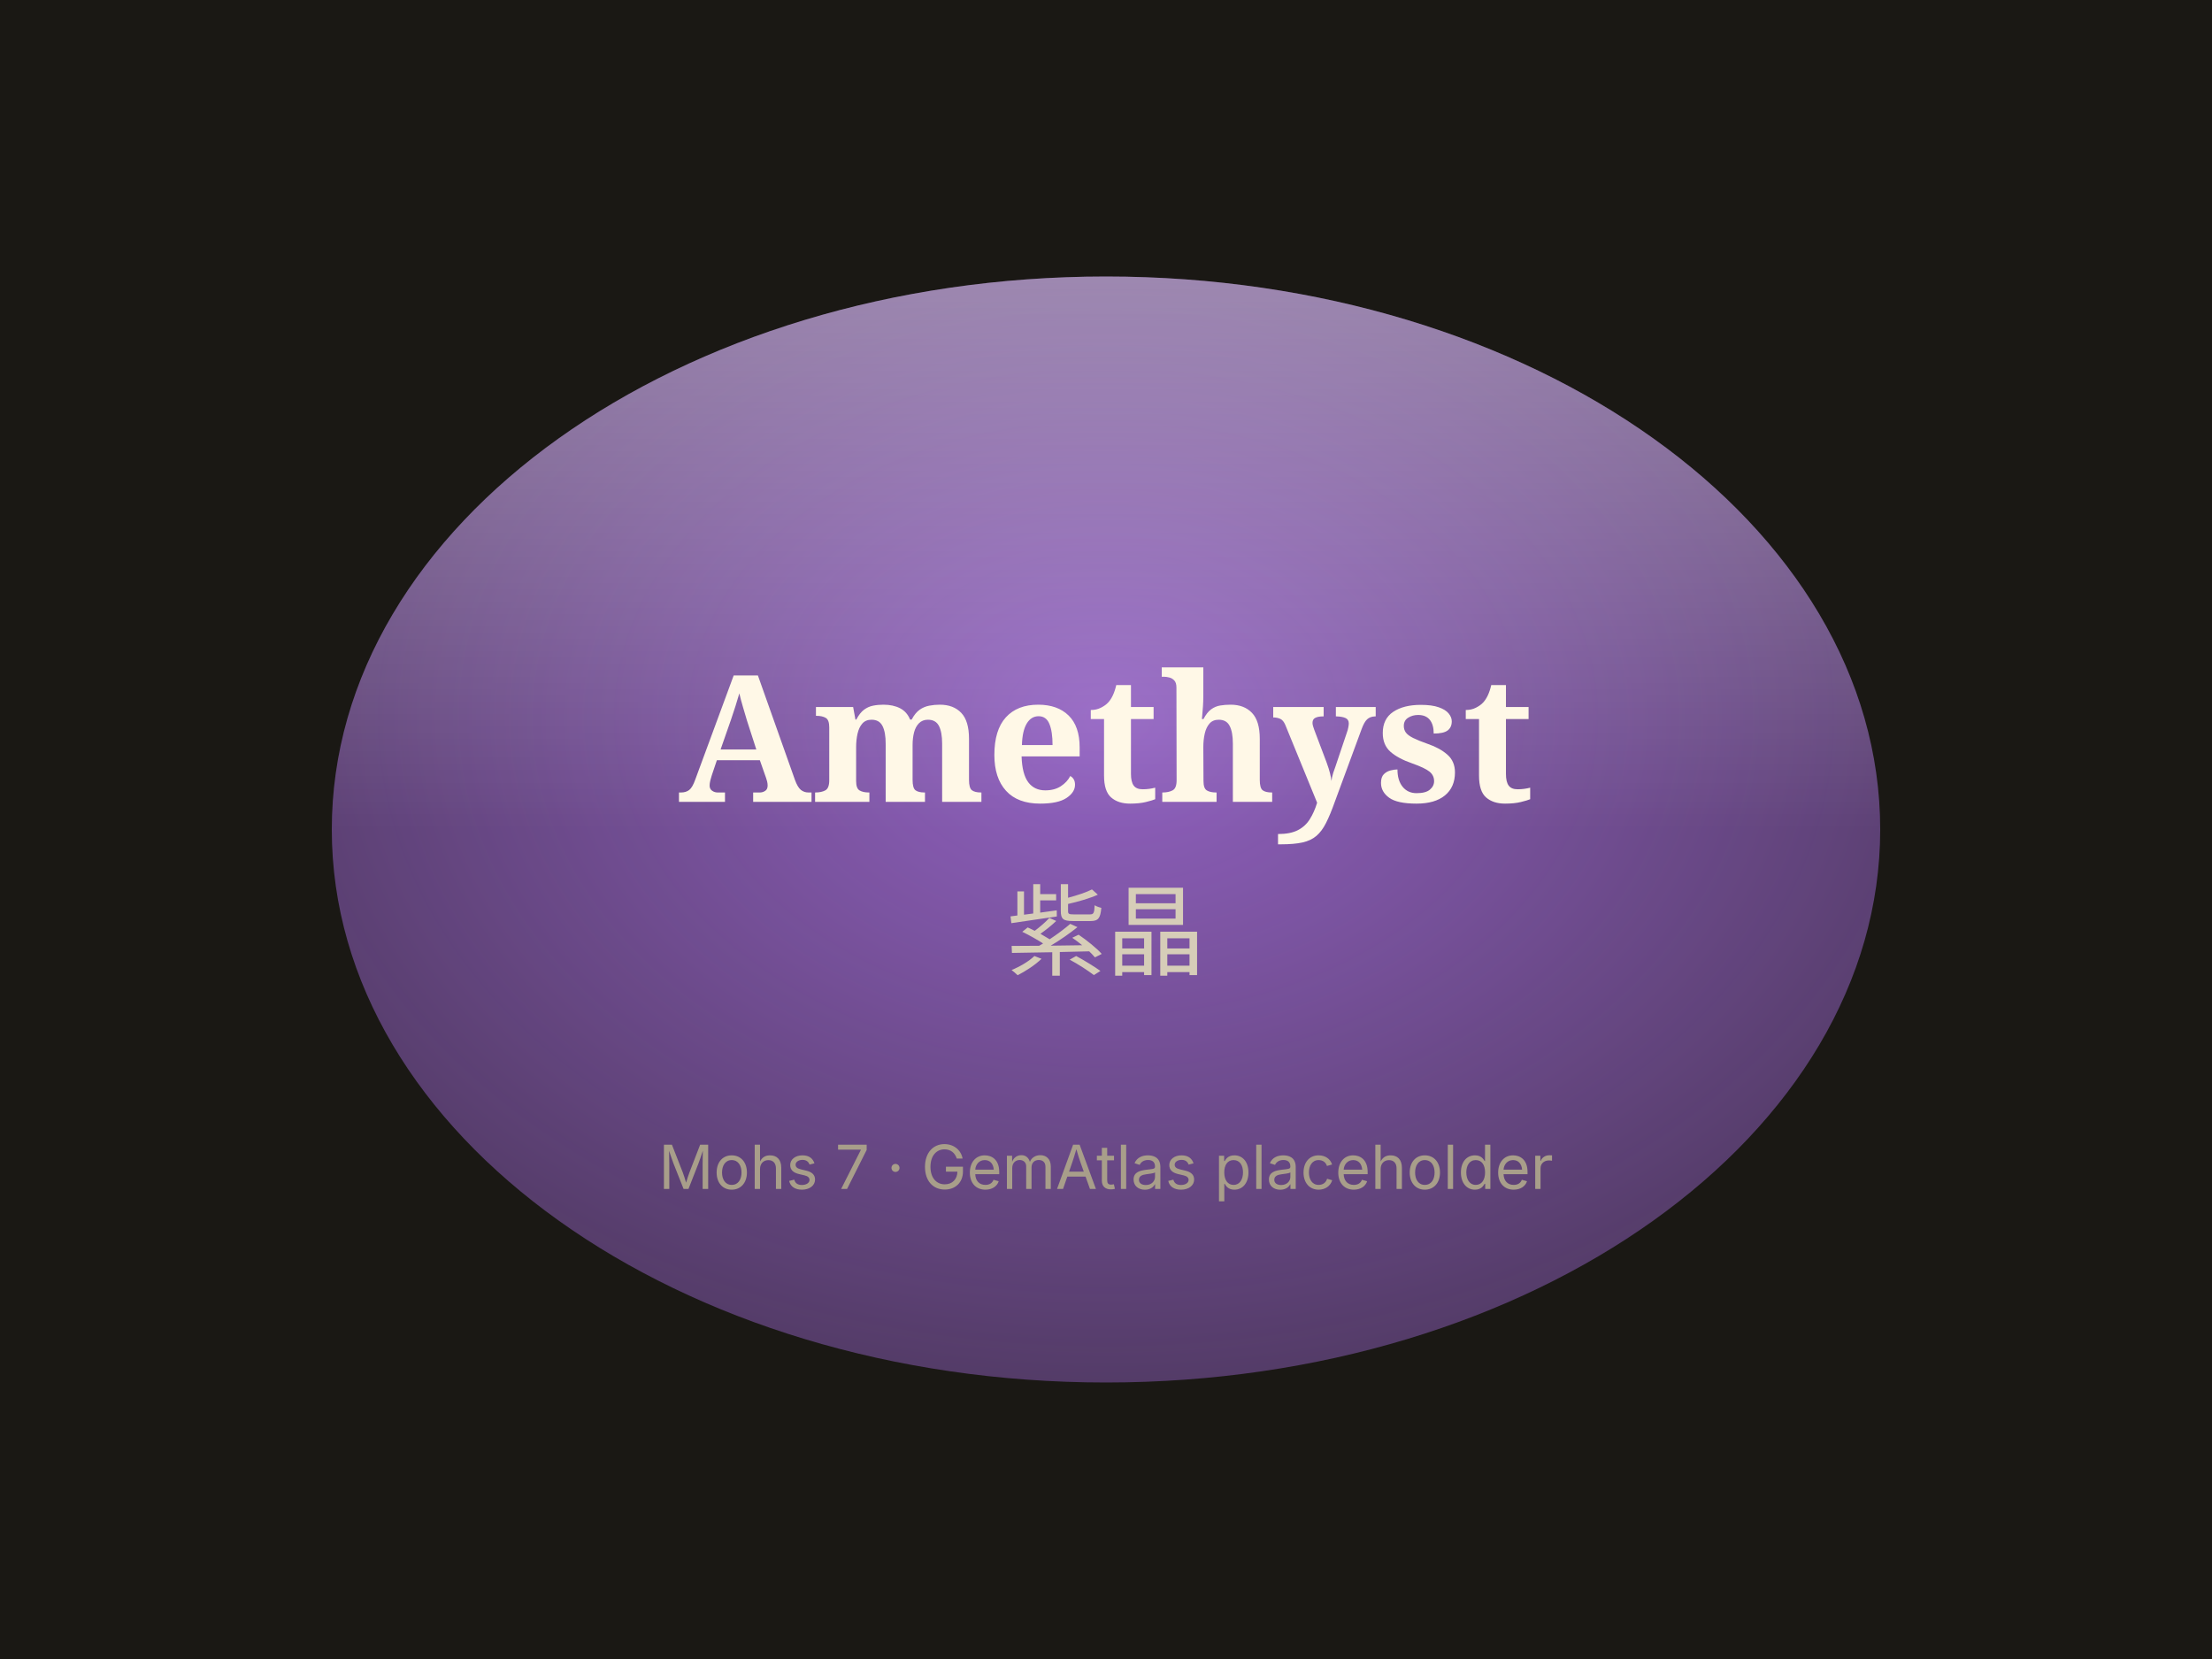
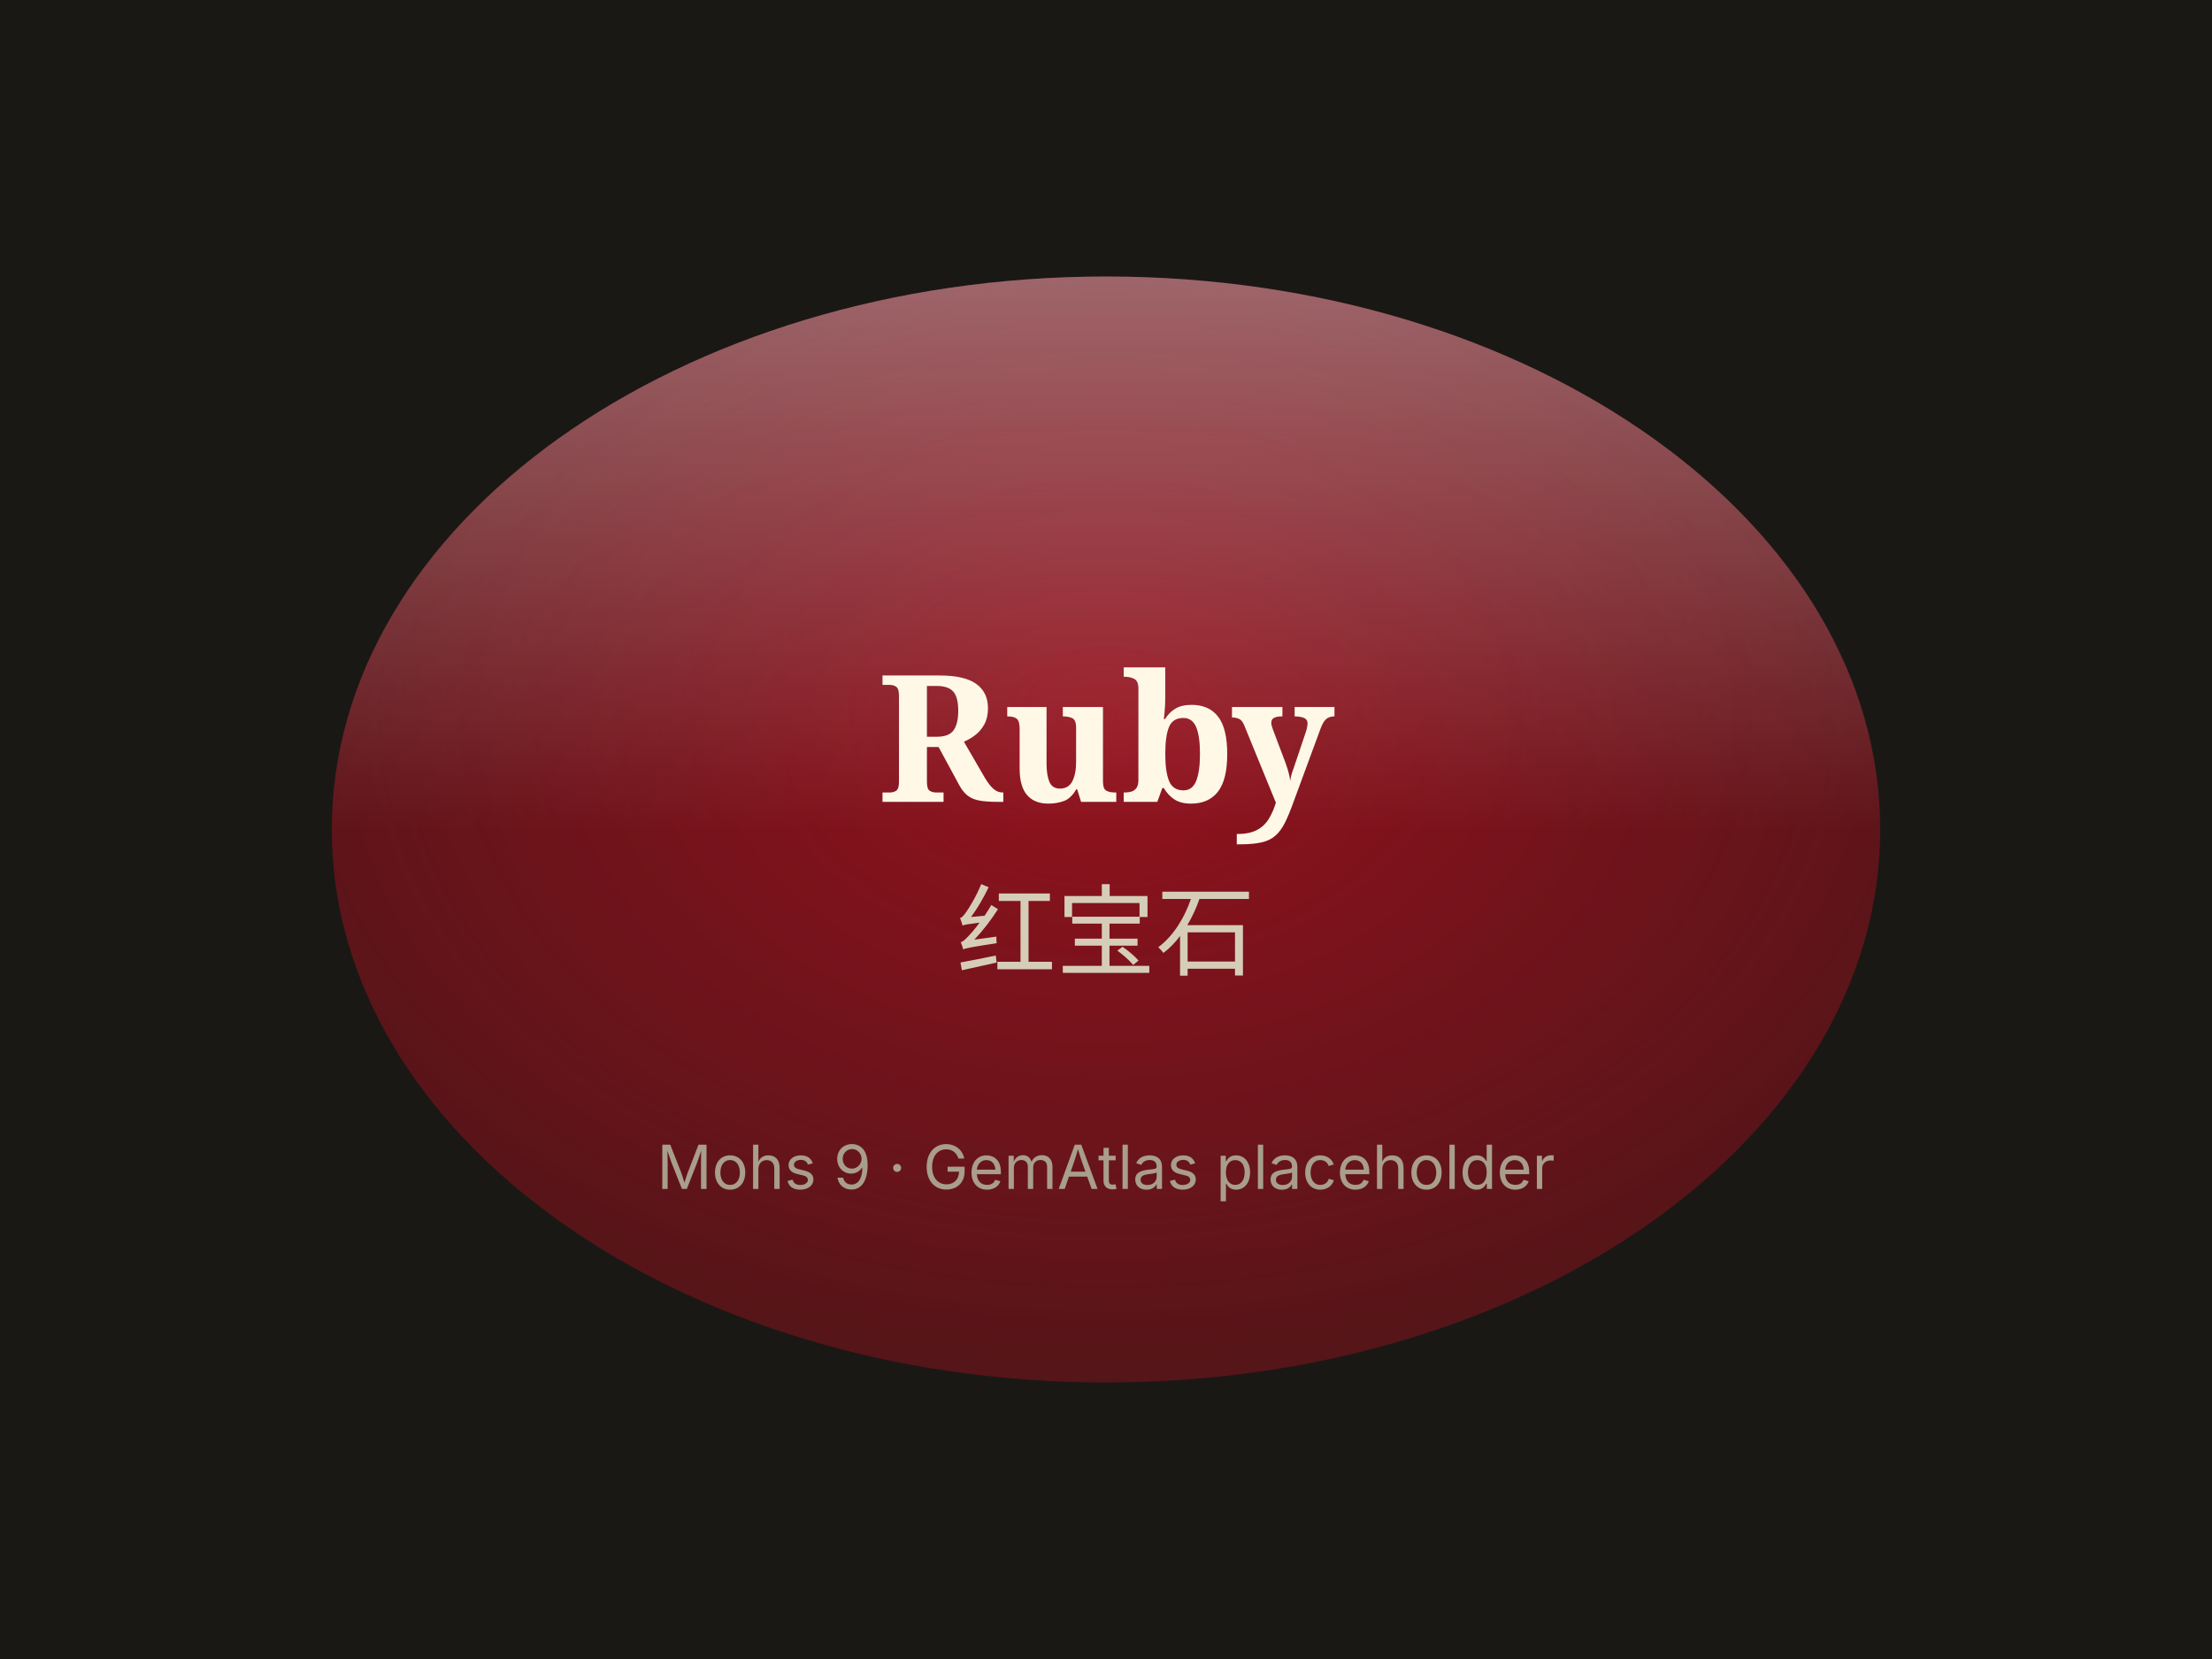
<svg xmlns="http://www.w3.org/2000/svg" viewBox="0 0 800 600">
  <defs>
    <radialGradient id="g" cx="50%" cy="40%" r="60%">
-       <stop offset="0%" stop-color="#9966CC" stop-opacity="0.95" />
-       <stop offset="100%" stop-color="#9966CC" stop-opacity="0.45" />
+       <stop offset="0%" stop-color="#9B111E" stop-opacity="0.95" />
+       <stop offset="100%" stop-color="#9B111E" stop-opacity="0.45" />
    </radialGradient>
    <linearGradient id="shine" x1="0%" y1="0%" x2="0%" y2="100%">
      <stop offset="0%" stop-color="#ffffff" stop-opacity="0.35" />
      <stop offset="50%" stop-color="#ffffff" stop-opacity="0" />
    </linearGradient>
  </defs>
  <rect width="800" height="600" fill="#1a1814" />
  <ellipse cx="400" cy="300" rx="280" ry="200" fill="url(#g)" />
  <ellipse cx="400" cy="300" rx="280" ry="200" fill="url(#shine)" />
-   <text x="400" y="290" text-anchor="middle" font-family="Cormorant Garamond, Georgia, serif" font-size="64" font-weight="600" fill="#fff8e7">Amethyst</text>
-   <text x="400" y="350" text-anchor="middle" font-family="Noto Serif SC, serif" font-size="36" fill="#d6cdb8">紫晶</text>
-   <text x="400" y="430" text-anchor="middle" font-family="Inter, sans-serif" font-size="22" fill="#a89e8a">Mohs 7 · GemAtlas placeholder</text>
+   <text x="400" y="290" text-anchor="middle" font-family="Cormorant Garamond, Georgia, serif" font-size="64" font-weight="600" fill="#fff8e7">Ruby</text>
+   <text x="400" y="350" text-anchor="middle" font-family="Noto Serif SC, serif" font-size="36" fill="#d6cdb8">红宝石</text>
+   <text x="400" y="430" text-anchor="middle" font-family="Inter, sans-serif" font-size="22" fill="#a89e8a">Mohs 9 · GemAtlas placeholder</text>
</svg>
